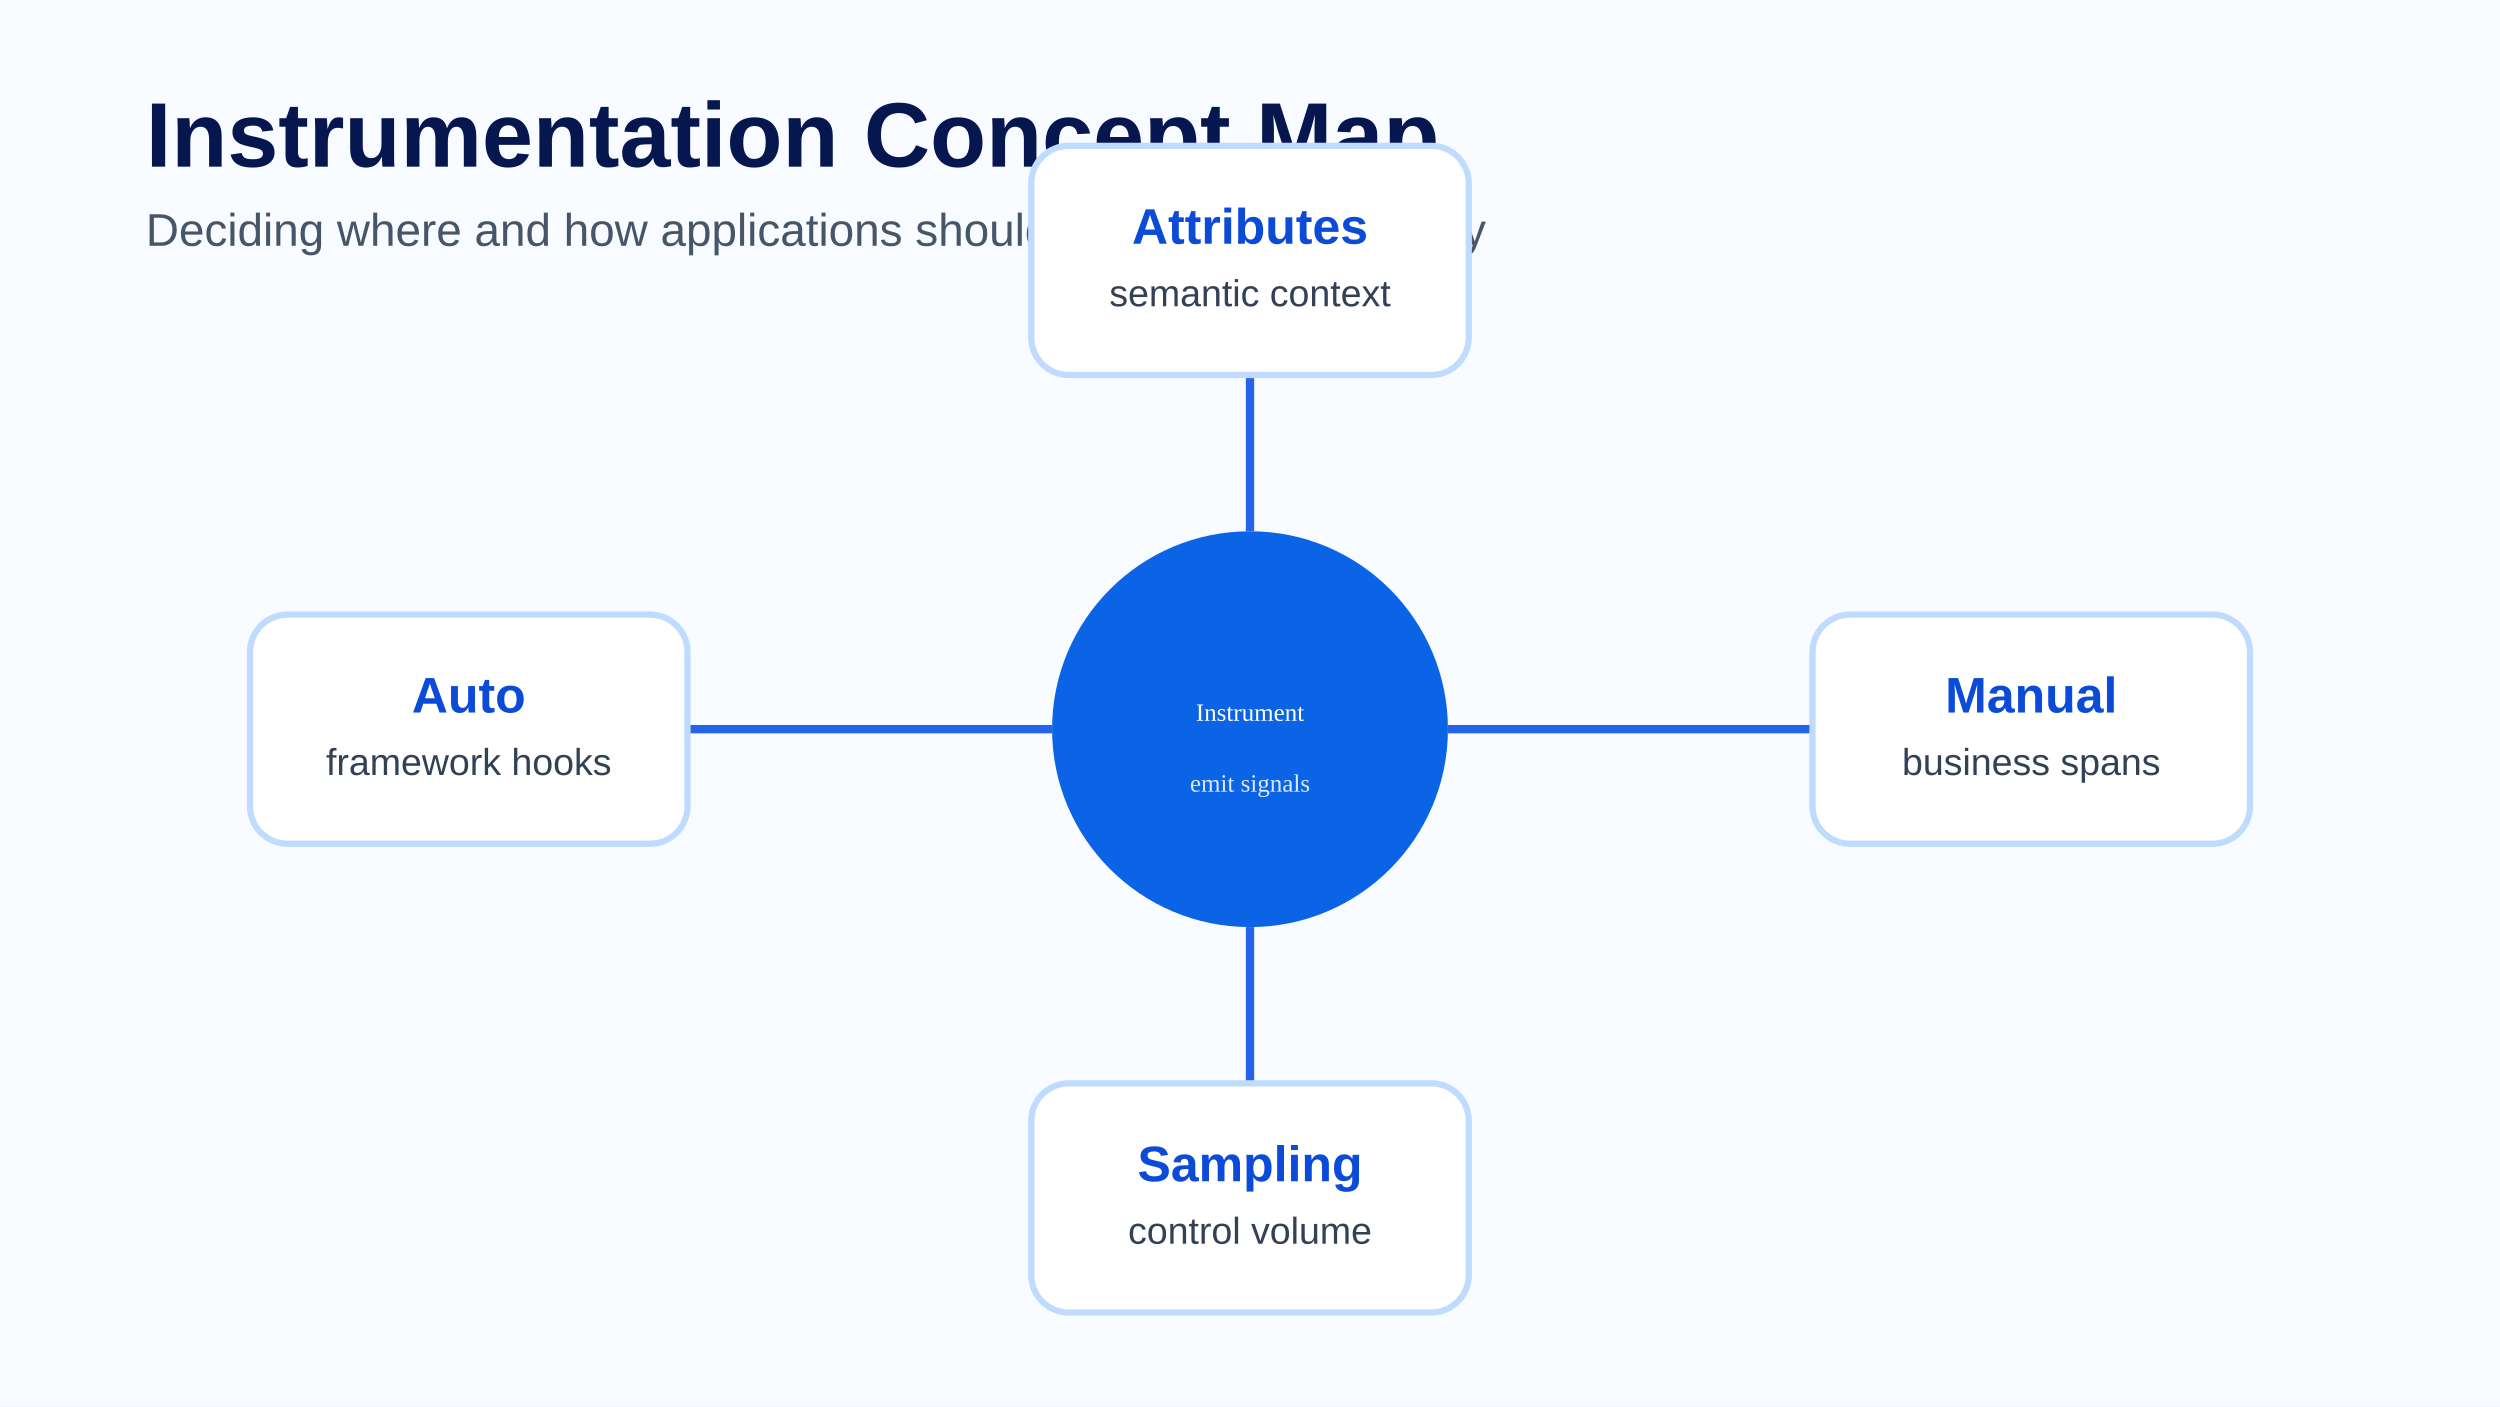
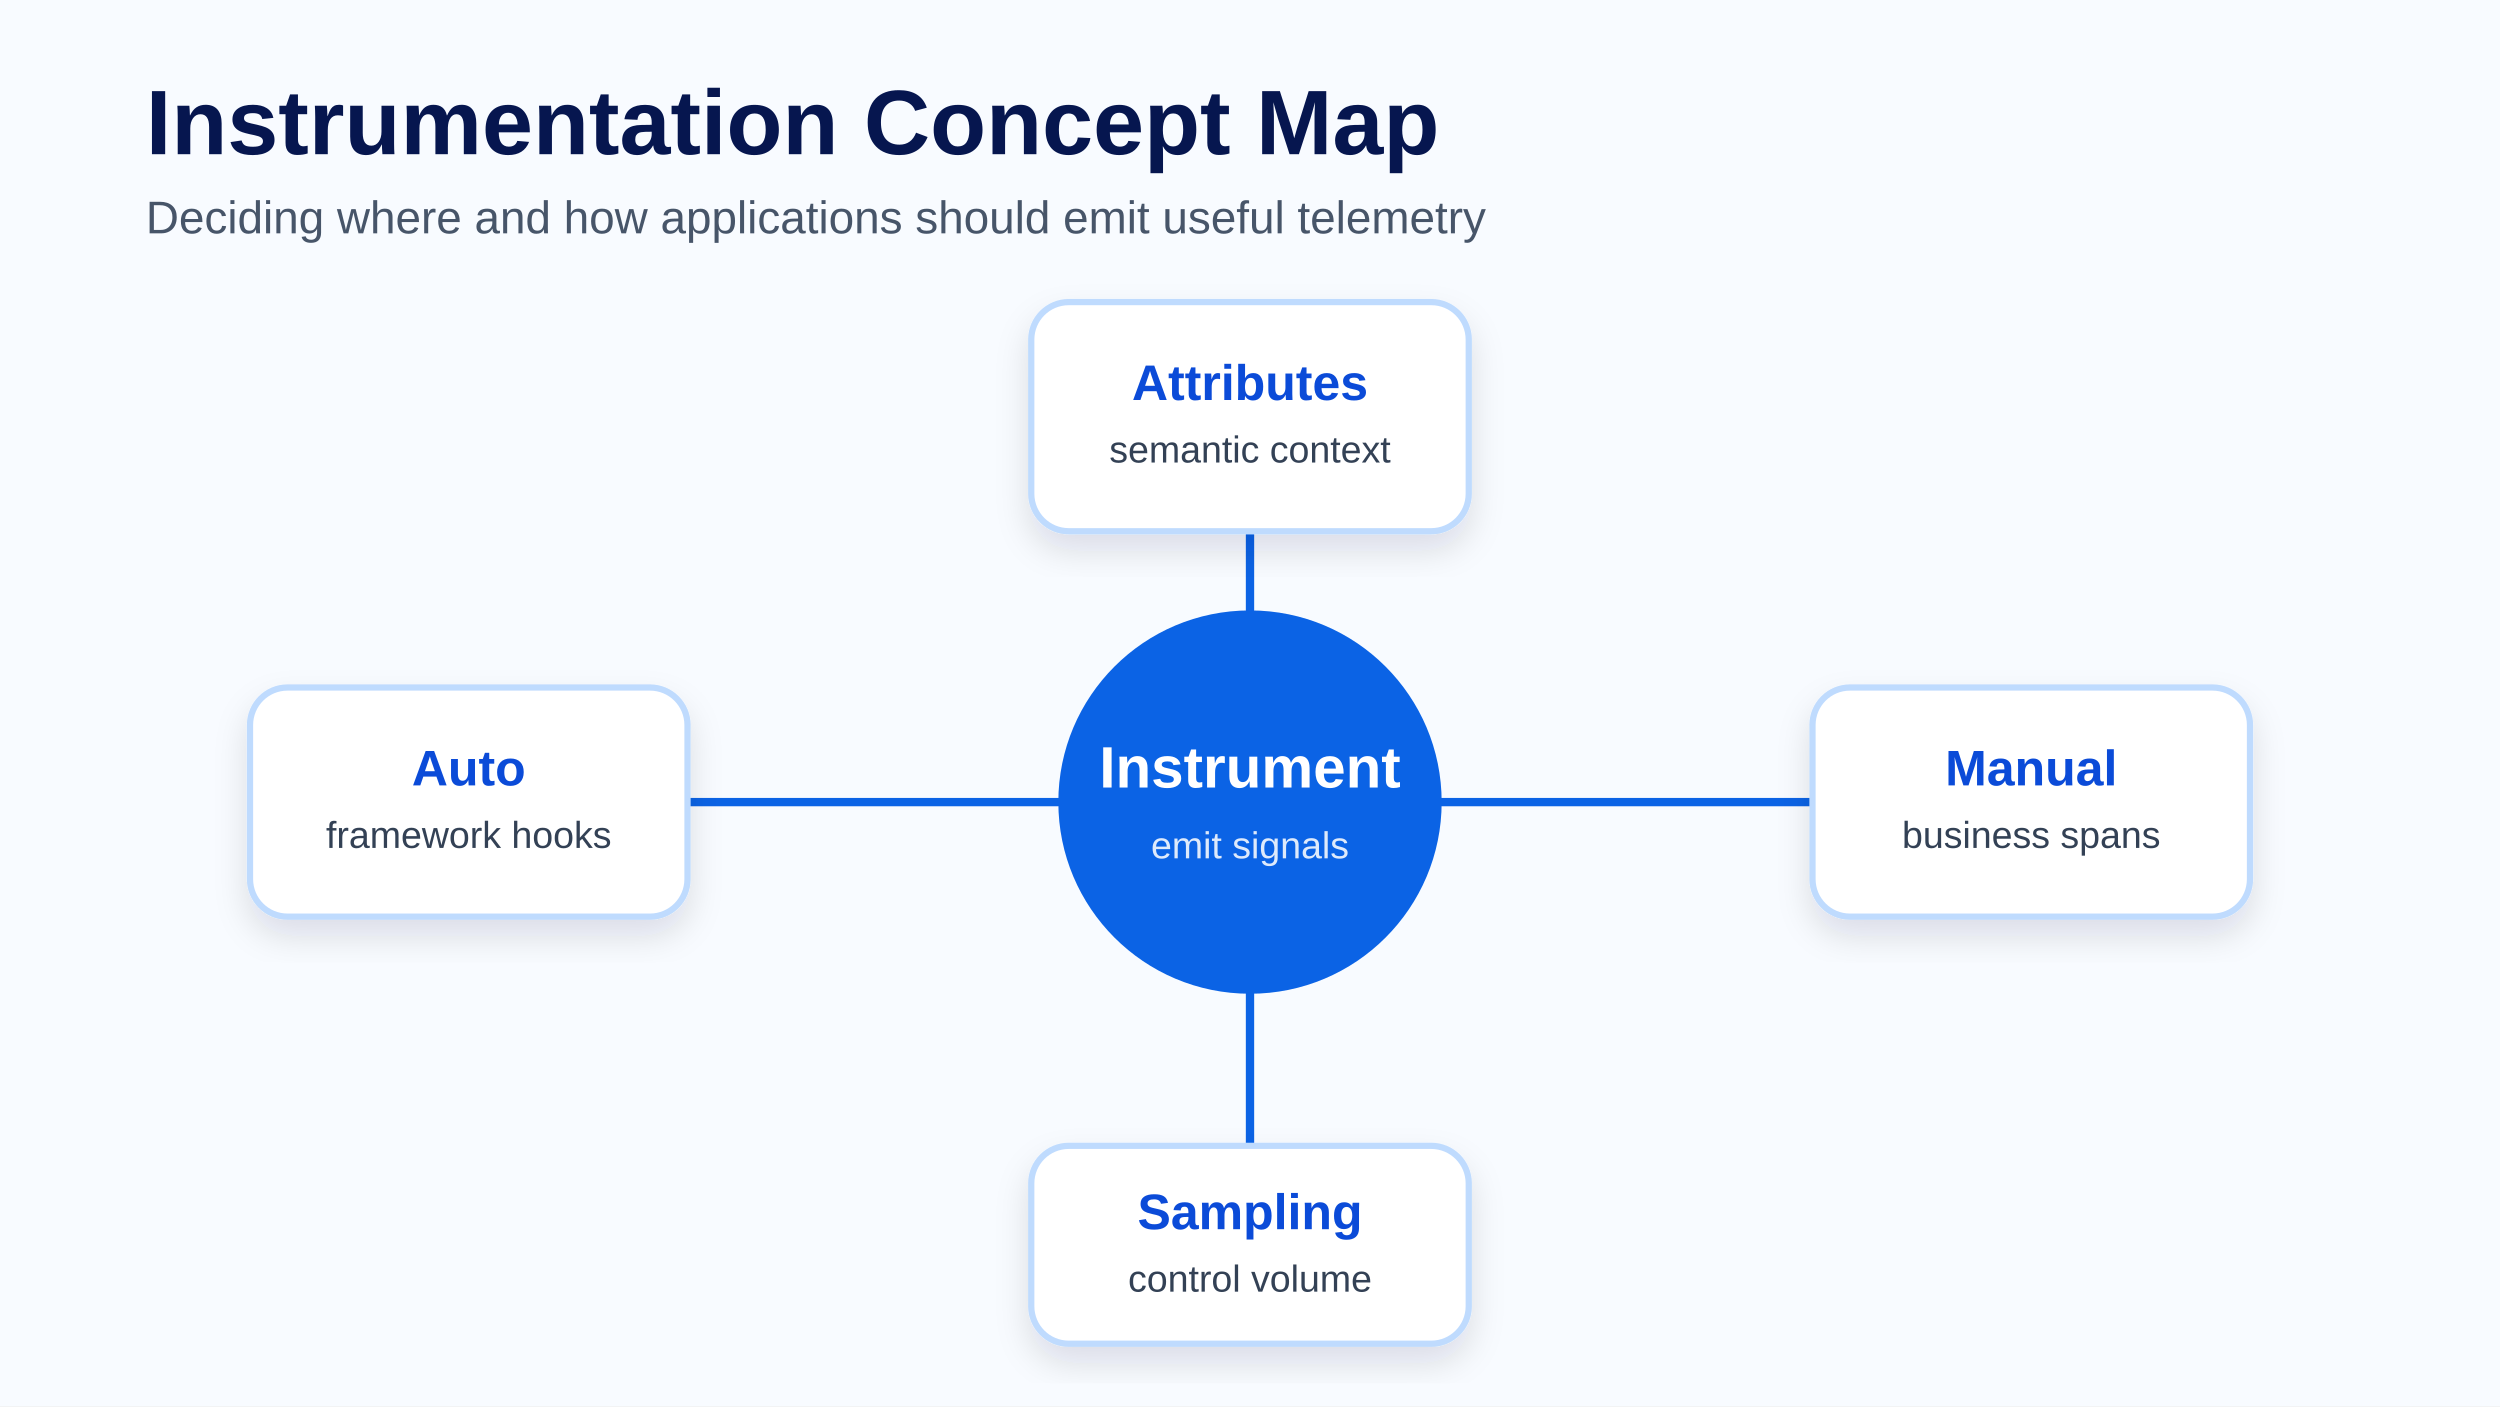
- <svg xmlns="http://www.w3.org/2000/svg" viewBox="0 0 1200 675">
-   <style>.t{font:700 44px Arial;fill:#06164f}.s{font:400 22px Arial;fill:#475569}.h{font:700 24px Arial;fill:#0b4bd8}.b{font:500 18px Arial;fill:#334155}.c{fill:#fff;stroke:#bfdbfe;stroke-width:3}.l{stroke:#2563eb;stroke-width:4}</style>
+ <svg xmlns="http://www.w3.org/2000/svg" viewBox="0 0 1200 675" role="img" aria-labelledby="title desc">
+   <defs>
+     <filter id="shadow" x="-20%" y="-20%" width="140%" height="140%">
+       <feDropShadow dx="0" dy="8" stdDeviation="8" flood-color="#0f172a" flood-opacity="0.12" />
+     </filter>
+     <style>.t{font:700 44px Arial,sans-serif;fill:#06164f}.s{font:400 22px Arial,sans-serif;fill:#475569}.h{font:700 24px Arial,sans-serif;fill:#0b4bd8}.b{font:500 18px Arial,sans-serif;fill:#334155}.c{fill:#fff;stroke:#bfdbfe;stroke-width:3;filter:url(#shadow)}.l{stroke:#0b63e5;stroke-width:4;stroke-linecap:round}</style>
+   </defs>
  <rect width="1200" height="675" fill="#f8fbff" />
-   <text x="70" y="80" class="t">Instrumentation Concept Map</text>
-   <text x="70" y="118" class="s">Deciding where and how applications should emit useful telemetry</text>
-   <circle cx="600" cy="350" r="95" fill="#0b63e5" />
-   <text x="600" y="346" text-anchor="middle" font="700 28px Arial" fill="#fff">Instrument</text>
-   <text x="600" y="380" text-anchor="middle" font="500 18px Arial" fill="#dbeafe">emit signals</text>
-   <line x1="505" y1="350" x2="330" y2="350" class="l" />
-   <line x1="695" y1="350" x2="870" y2="350" class="l" />
-   <line x1="600" y1="255" x2="600" y2="180" class="l" />
-   <line x1="600" y1="445" x2="600" y2="520" class="l" />
-   <rect x="120" y="295" width="210" height="110" rx="18" class="c" />
-   <text x="225" y="342" text-anchor="middle" class="h">Auto</text>
-   <text x="225" y="372" text-anchor="middle" class="b">framework hooks</text>
-   <rect x="870" y="295" width="210" height="110" rx="18" class="c" />
-   <text x="975" y="342" text-anchor="middle" class="h">Manual</text>
-   <text x="975" y="372" text-anchor="middle" class="b">business spans</text>
-   <rect x="495" y="70" width="210" height="110" rx="18" class="c" />
-   <text x="600" y="117" text-anchor="middle" class="h">Attributes</text>
-   <text x="600" y="147" text-anchor="middle" class="b">semantic context</text>
-   <rect x="495" y="520" width="210" height="110" rx="18" class="c" />
-   <text x="600" y="567" text-anchor="middle" class="h">Sampling</text>
-   <text x="600" y="597" text-anchor="middle" class="b">control volume</text>
+   <text x="70" y="74" class="t">Instrumentation Concept Map</text>
+   <text x="70" y="112" class="s">Deciding where and how applications should emit useful telemetry</text>
+   <circle cx="600" cy="385" r="92" fill="#0b63e5" />
+   <text x="600" y="378" text-anchor="middle" font-family="Arial,sans-serif" font-size="28" font-weight="700" fill="#fff">Instrument</text>
+   <text x="600" y="412" text-anchor="middle" font-family="Arial,sans-serif" font-size="18" font-weight="500" fill="#fff" opacity="0.86">emit signals</text>
+   <line x1="508" y1="385" x2="330" y2="385" class="l" />
+   <line x1="692" y1="385" x2="870" y2="385" class="l" />
+   <line x1="600" y1="293" x2="600" y2="210" class="l" />
+   <line x1="600" y1="477" x2="600" y2="550" class="l" />
+   <rect x="120" y="330" width="210" height="110" rx="18" class="c" />
+   <text x="225" y="377" text-anchor="middle" class="h">Auto</text>
+   <text x="225" y="407" text-anchor="middle" class="b">framework hooks</text>
+   <rect x="495" y="145" width="210" height="110" rx="18" class="c" />
+   <text x="600" y="192" text-anchor="middle" class="h">Attributes</text>
+   <text x="600" y="222" text-anchor="middle" class="b">semantic context</text>
+   <rect x="870" y="330" width="210" height="110" rx="18" class="c" />
+   <text x="975" y="377" text-anchor="middle" class="h">Manual</text>
+   <text x="975" y="407" text-anchor="middle" class="b">business spans</text>
+   <rect x="495" y="550" width="210" height="95" rx="18" class="c" />
+   <text x="600" y="590" text-anchor="middle" class="h">Sampling</text>
+   <text x="600" y="620" text-anchor="middle" class="b">control volume</text>
</svg>
